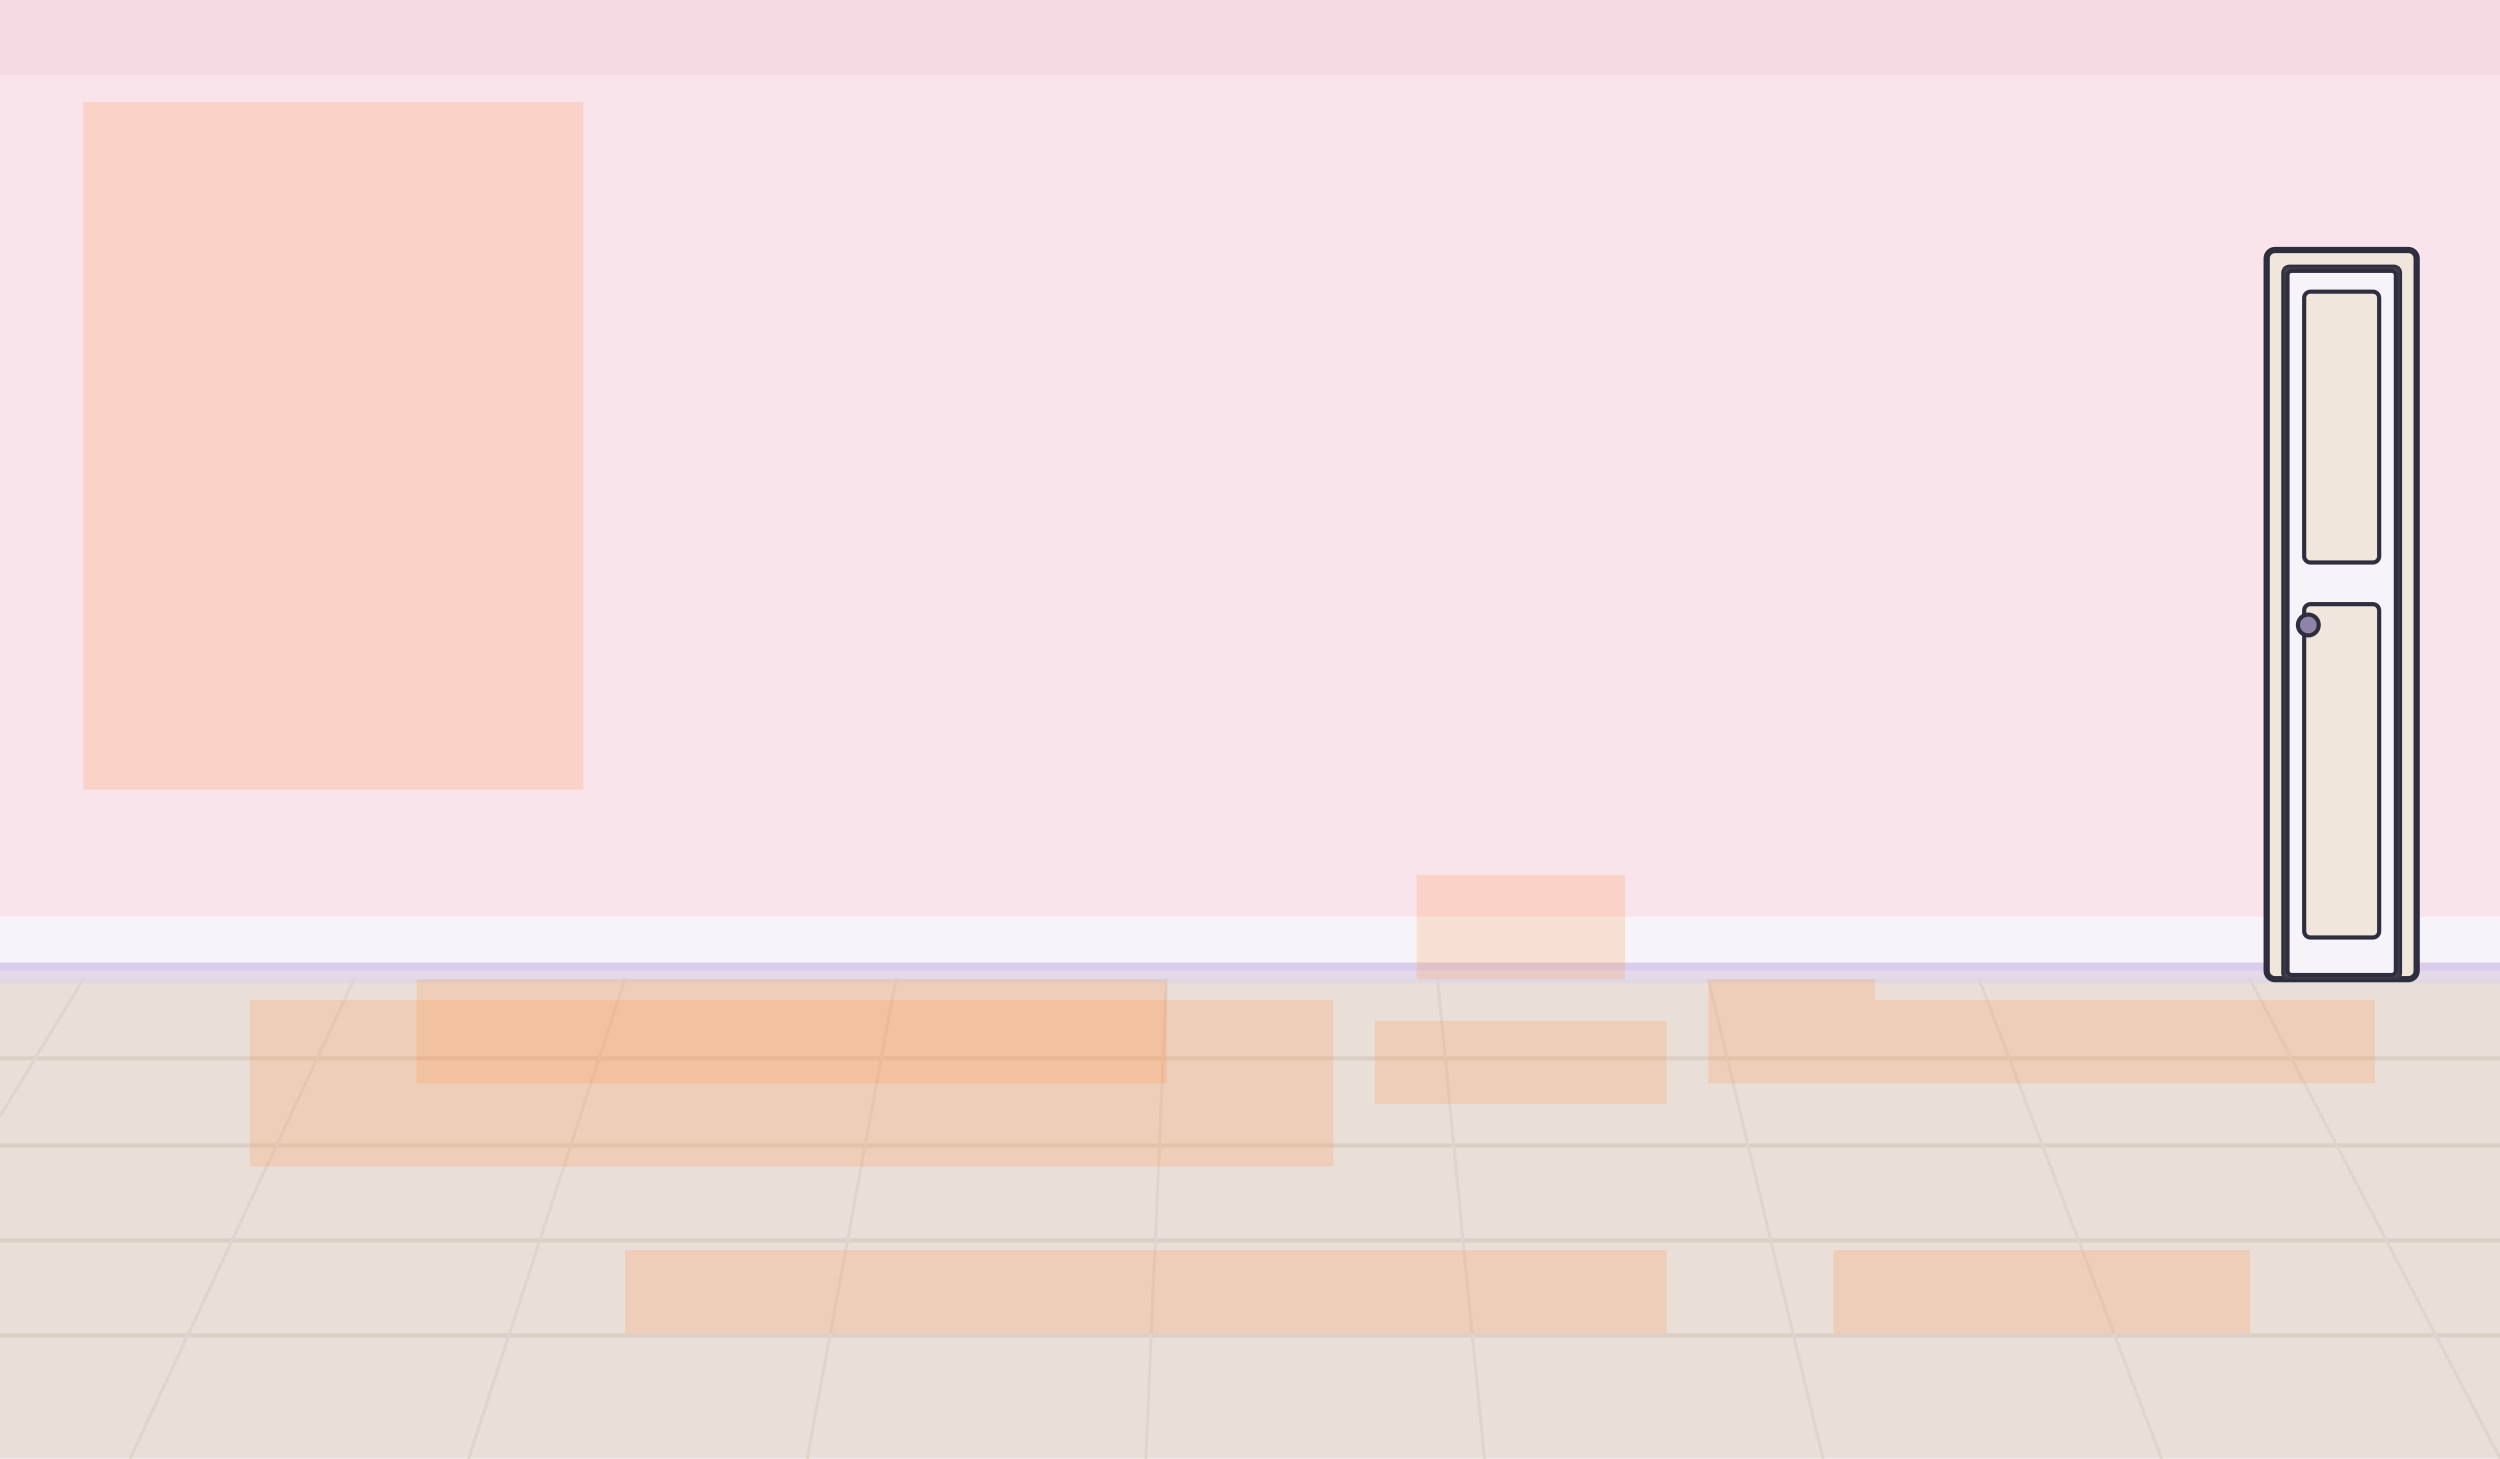
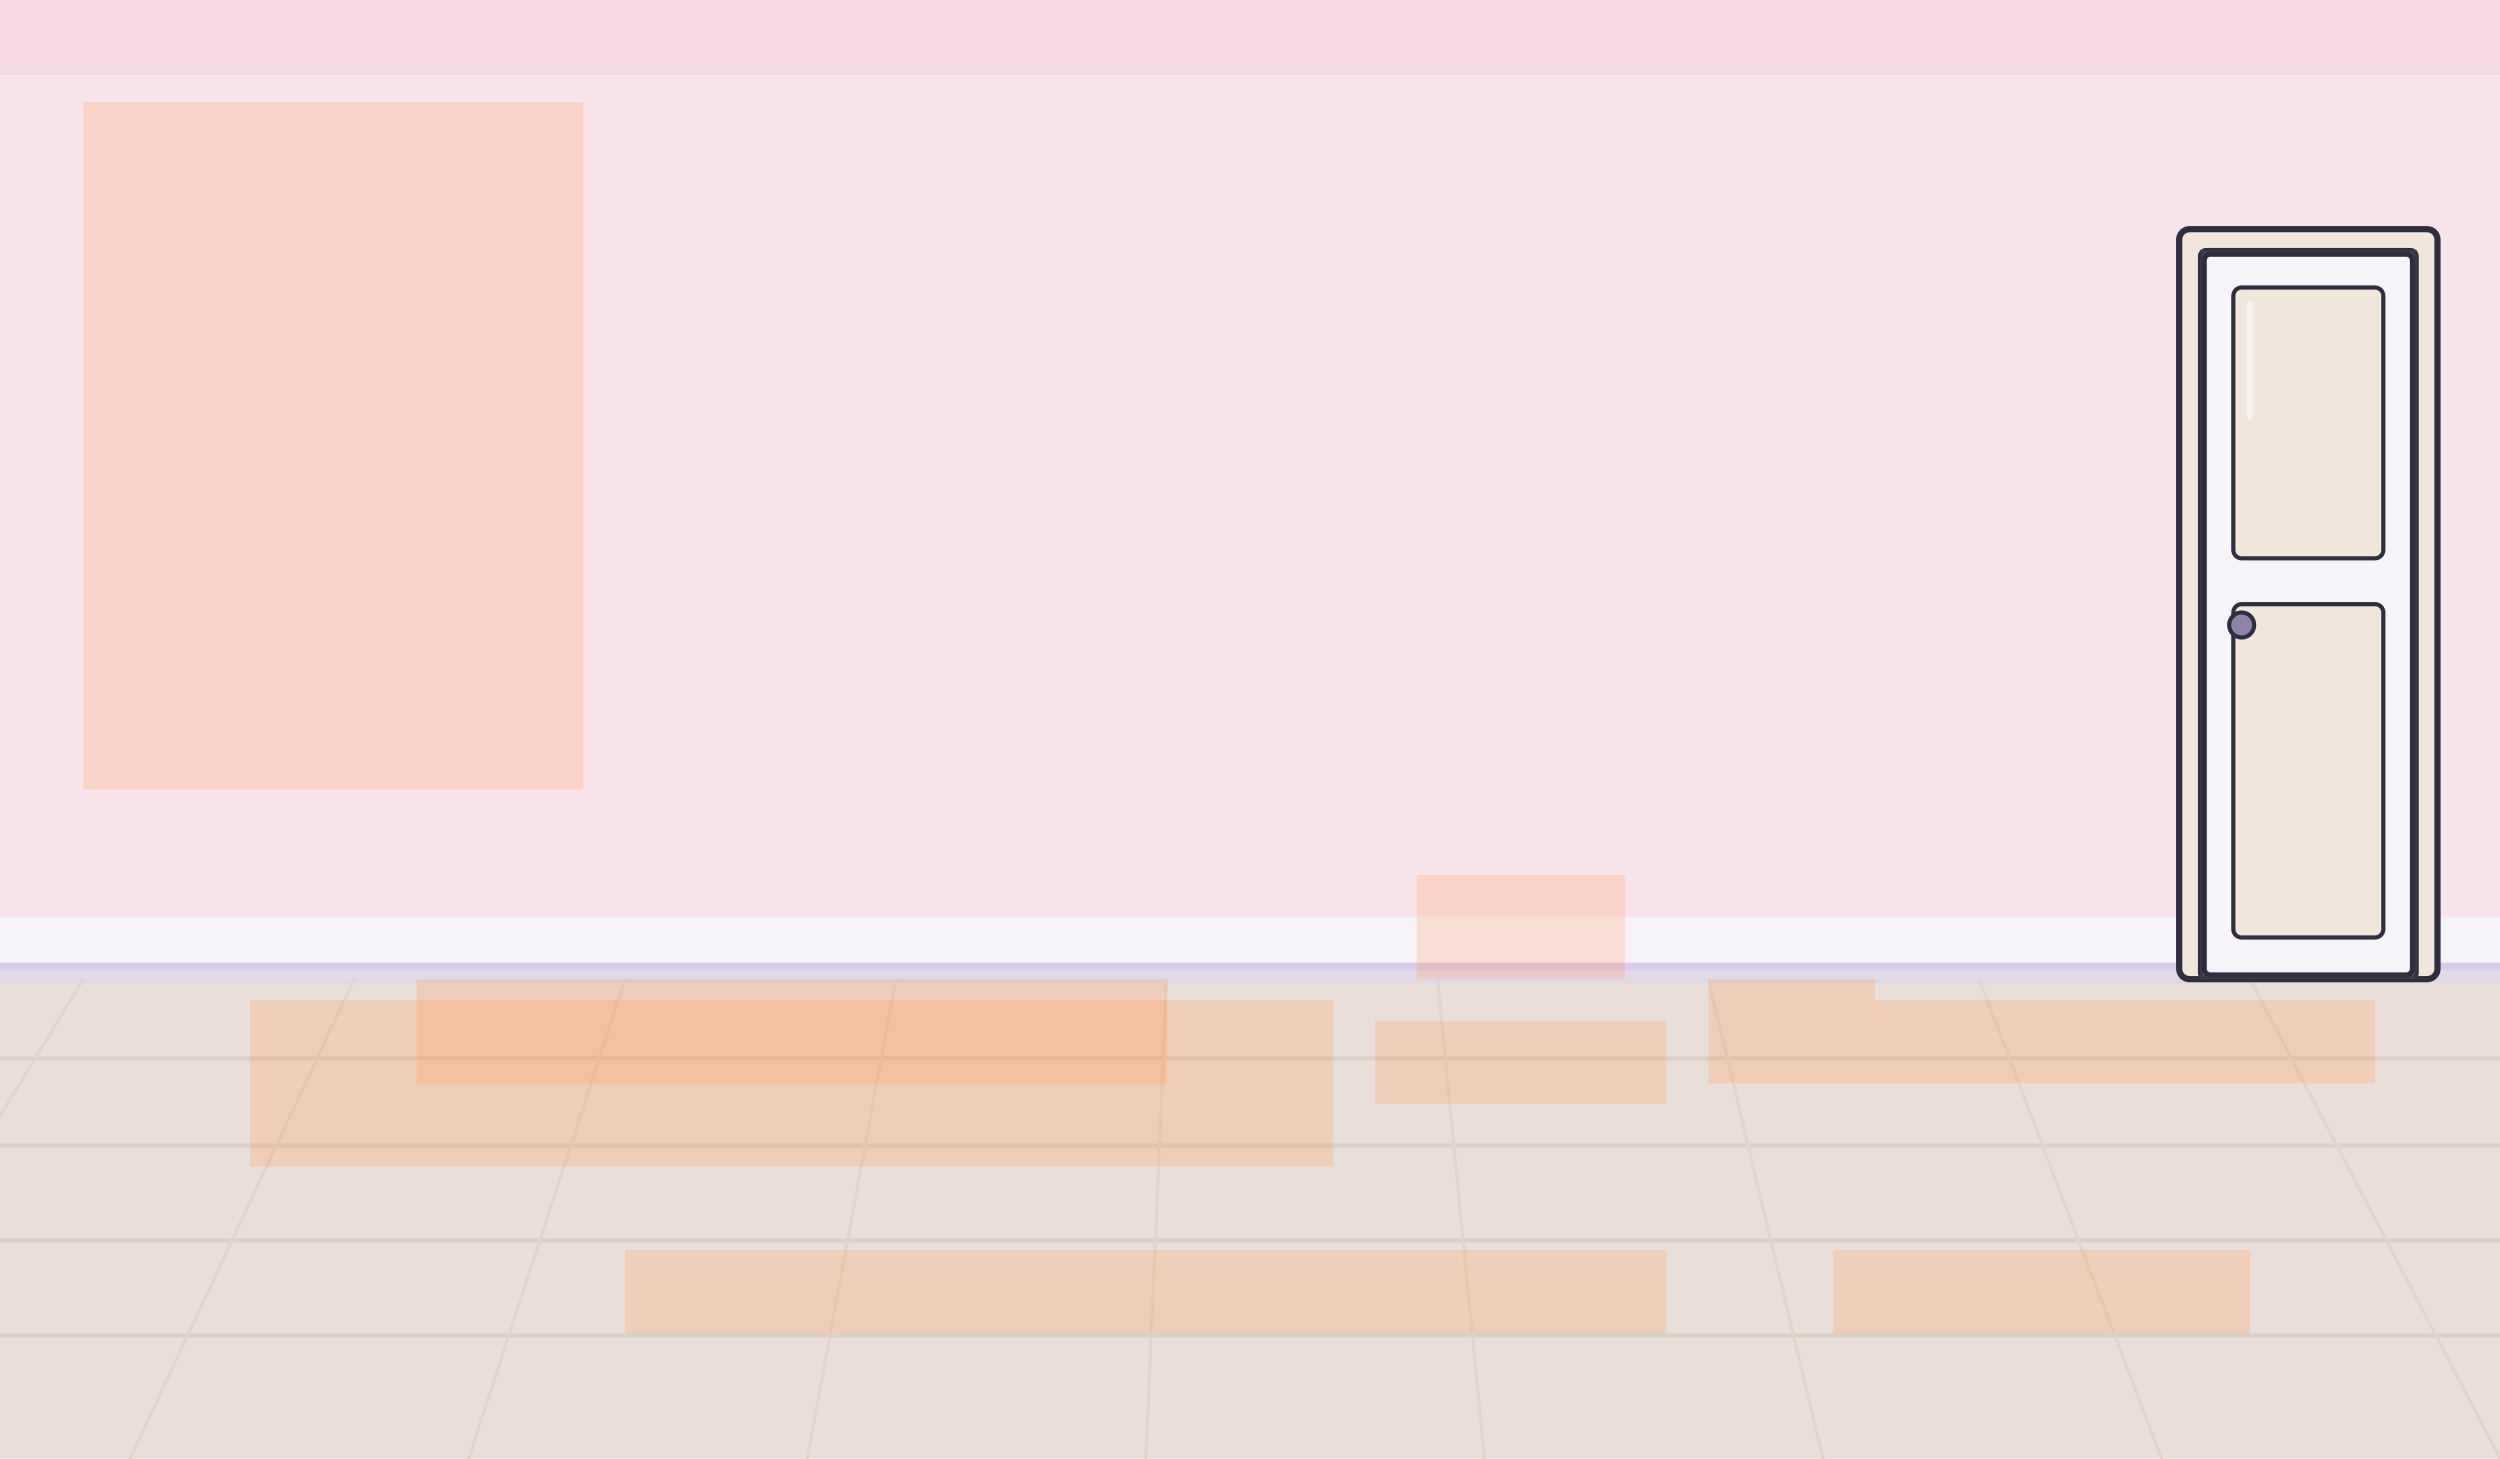
<svg xmlns="http://www.w3.org/2000/svg" viewBox="0 0 1200 700" width="1200" height="700">
  <g id="stěna">
    <rect x="0" y="0" width="1200" height="470" fill="#F9E4EB" stroke="none" />
    <rect x="0" y="0" width="1200" height="36" fill="#F3D3DE" stroke="none" opacity="0.6" />
  </g>
  <g id="podlaha">
    <rect x="0" y="470" width="1200" height="230" fill="#EADFD8" stroke="none" />
    <path d="M 0 508 L 1200 508" stroke="#DCCFC6" stroke-width="2" stroke-linejoin="round" stroke-linecap="round" />
    <path d="M 0 549.8 L 1200 549.8" stroke="#DCCFC6" stroke-width="2" stroke-linejoin="round" stroke-linecap="round" />
    <path d="M 0 595.4 L 1200 595.4" stroke="#DCCFC6" stroke-width="2" stroke-linejoin="round" stroke-linecap="round" />
    <path d="M 0 641 L 1200 641" stroke="#DCCFC6" stroke-width="2" stroke-linejoin="round" stroke-linecap="round" />
    <path d="M 40 470 L -100 700" stroke="#E0D4CC" stroke-width="1.5" stroke-linejoin="round" stroke-linecap="round" />
    <path d="M 170 470 L 62.5 700" stroke="#E0D4CC" stroke-width="1.5" stroke-linejoin="round" stroke-linecap="round" />
    <path d="M 300 470 L 225 700" stroke="#E0D4CC" stroke-width="1.5" stroke-linejoin="round" stroke-linecap="round" />
    <path d="M 430 470 L 387.5 700" stroke="#E0D4CC" stroke-width="1.5" stroke-linejoin="round" stroke-linecap="round" />
    <path d="M 560 470 L 550 700" stroke="#E0D4CC" stroke-width="1.5" stroke-linejoin="round" stroke-linecap="round" />
    <path d="M 690 470 L 712.5 700" stroke="#E0D4CC" stroke-width="1.5" stroke-linejoin="round" stroke-linecap="round" />
    <path d="M 820 470 L 875 700" stroke="#E0D4CC" stroke-width="1.5" stroke-linejoin="round" stroke-linecap="round" />
    <path d="M 950 470 L 1037.5 700" stroke="#E0D4CC" stroke-width="1.5" stroke-linejoin="round" stroke-linecap="round" />
    <path d="M 1080 470 L 1200 700" stroke="#E0D4CC" stroke-width="1.5" stroke-linejoin="round" stroke-linecap="round" />
    <path d="M 1210 470 L 1362.5 700" stroke="#E0D4CC" stroke-width="1.5" stroke-linejoin="round" stroke-linecap="round" />
    <path d="M 1340 470 L 1525 700" stroke="#E0D4CC" stroke-width="1.5" stroke-linejoin="round" stroke-linecap="round" />
  </g>
  <g id="lišta">
    <rect x="0" y="440" width="1200" height="26" fill="#F6F4F9" stroke="none" />
    <rect x="0" y="462" width="1200" height="4" fill="#D9CDEB" stroke="none" />
    <rect x="0" y="466" width="1200" height="6" fill="#DCD4E8" stroke="none" opacity="0.7" />
  </g>
  <g id="rám pravý">
-     <rect x="1088" y="120" width="72" height="350" rx="4" fill="#F0E6DC" stroke="#2F2E3F" stroke-width="3" stroke-linejoin="round" stroke-linecap="round" />
-     <rect x="1096" y="128" width="56" height="342" rx="3" fill="#D8C7C0" stroke="#2F2E3F" stroke-width="2" stroke-linejoin="round" stroke-linecap="round" />
-     <rect x="1096" y="128" width="56" height="342" fill="#3B3A4A" stroke="none" opacity="0.85" />
+     <rect x="1046" y="110" width="124" height="360" rx="5" fill="#F0E6DC" stroke="#2F2E3F" stroke-width="3" stroke-linejoin="round" stroke-linecap="round" />
+     <rect x="1056" y="120" width="104" height="350" rx="3" fill="#D8C7C0" stroke="#2F2E3F" stroke-width="2" stroke-linejoin="round" stroke-linecap="round" />
+     <rect x="1056" y="120" width="104" height="350" fill="#3B3A4A" stroke="none" opacity="0.85" />
  </g>
  <g id="křídlo pravé">
-     <rect x="1098" y="130" width="52" height="338" rx="2" fill="#F6F4F9" stroke="#2F2E3F" stroke-width="2" stroke-linejoin="round" stroke-linecap="round" />
-     <rect x="1106" y="140" width="36" height="130" rx="3" fill="#F0E6DC" stroke="#2F2E3F" stroke-width="2" stroke-linejoin="round" stroke-linecap="round" />
-     <rect x="1106" y="290" width="36" height="160" rx="3" fill="#F0E6DC" stroke="#2F2E3F" stroke-width="2" stroke-linejoin="round" stroke-linecap="round" />
-     <circle cx="1108" cy="300" r="5" fill="#8F84A8" stroke="#2F2E3F" stroke-width="2" stroke-linejoin="round" stroke-linecap="round" />
+     <rect x="1058" y="122" width="100" height="346" rx="3" fill="#F6F4F9" stroke="#2F2E3F" stroke-width="2.5" stroke-linejoin="round" stroke-linecap="round" />
+     <rect x="1072" y="138" width="72" height="130" rx="4" fill="#F0E6DC" stroke="#2F2E3F" stroke-width="2" stroke-linejoin="round" stroke-linecap="round" />
+     <rect x="1072" y="290" width="72" height="160" rx="4" fill="#F0E6DC" stroke="#2F2E3F" stroke-width="2" stroke-linejoin="round" stroke-linecap="round" />
+     <circle cx="1076" cy="300" r="6" fill="#8F84A8" stroke="#2F2E3F" stroke-width="2" stroke-linejoin="round" stroke-linecap="round" />
+     <path d="M 1080 146 L 1080 200" fill="none" stroke="#FFFFFF" stroke-width="3" stroke-linejoin="round" stroke-linecap="round" opacity="0.5" />
  </g>
  <rect id="@slot postel" x="120" y="480" width="520" height="80" fill="#FF8C3D" opacity="0.2" />
  <rect id="@slot noční stolek" x="660" y="490" width="140" height="40" fill="#FF8C3D" opacity="0.2" />
  <rect id="@slot skříň" x="900" y="480" width="240" height="40" fill="#FF8C3D" opacity="0.2" />
  <rect id="@slot okno" x="40" y="49" width="240" height="330" fill="#FF8C3D" opacity="0.2" />
  <rect id="@slot deka" x="200" y="470" width="360" height="50" fill="#FF8C3D" opacity="0.2" />
  <rect id="@slot budík" x="680" y="420" width="100" height="50" fill="#FF8C3D" opacity="0.2" />
  <rect id="@slot koberec" x="300" y="600" width="500" height="40" fill="#FF8C3D" opacity="0.2" />
  <rect id="@slot lampa" x="820" y="470" width="80" height="50" fill="#FF8C3D" opacity="0.2" />
  <rect id="@slot hračka" x="880" y="600" width="200" height="40" fill="#FF8C3D" opacity="0.2" />
</svg>
